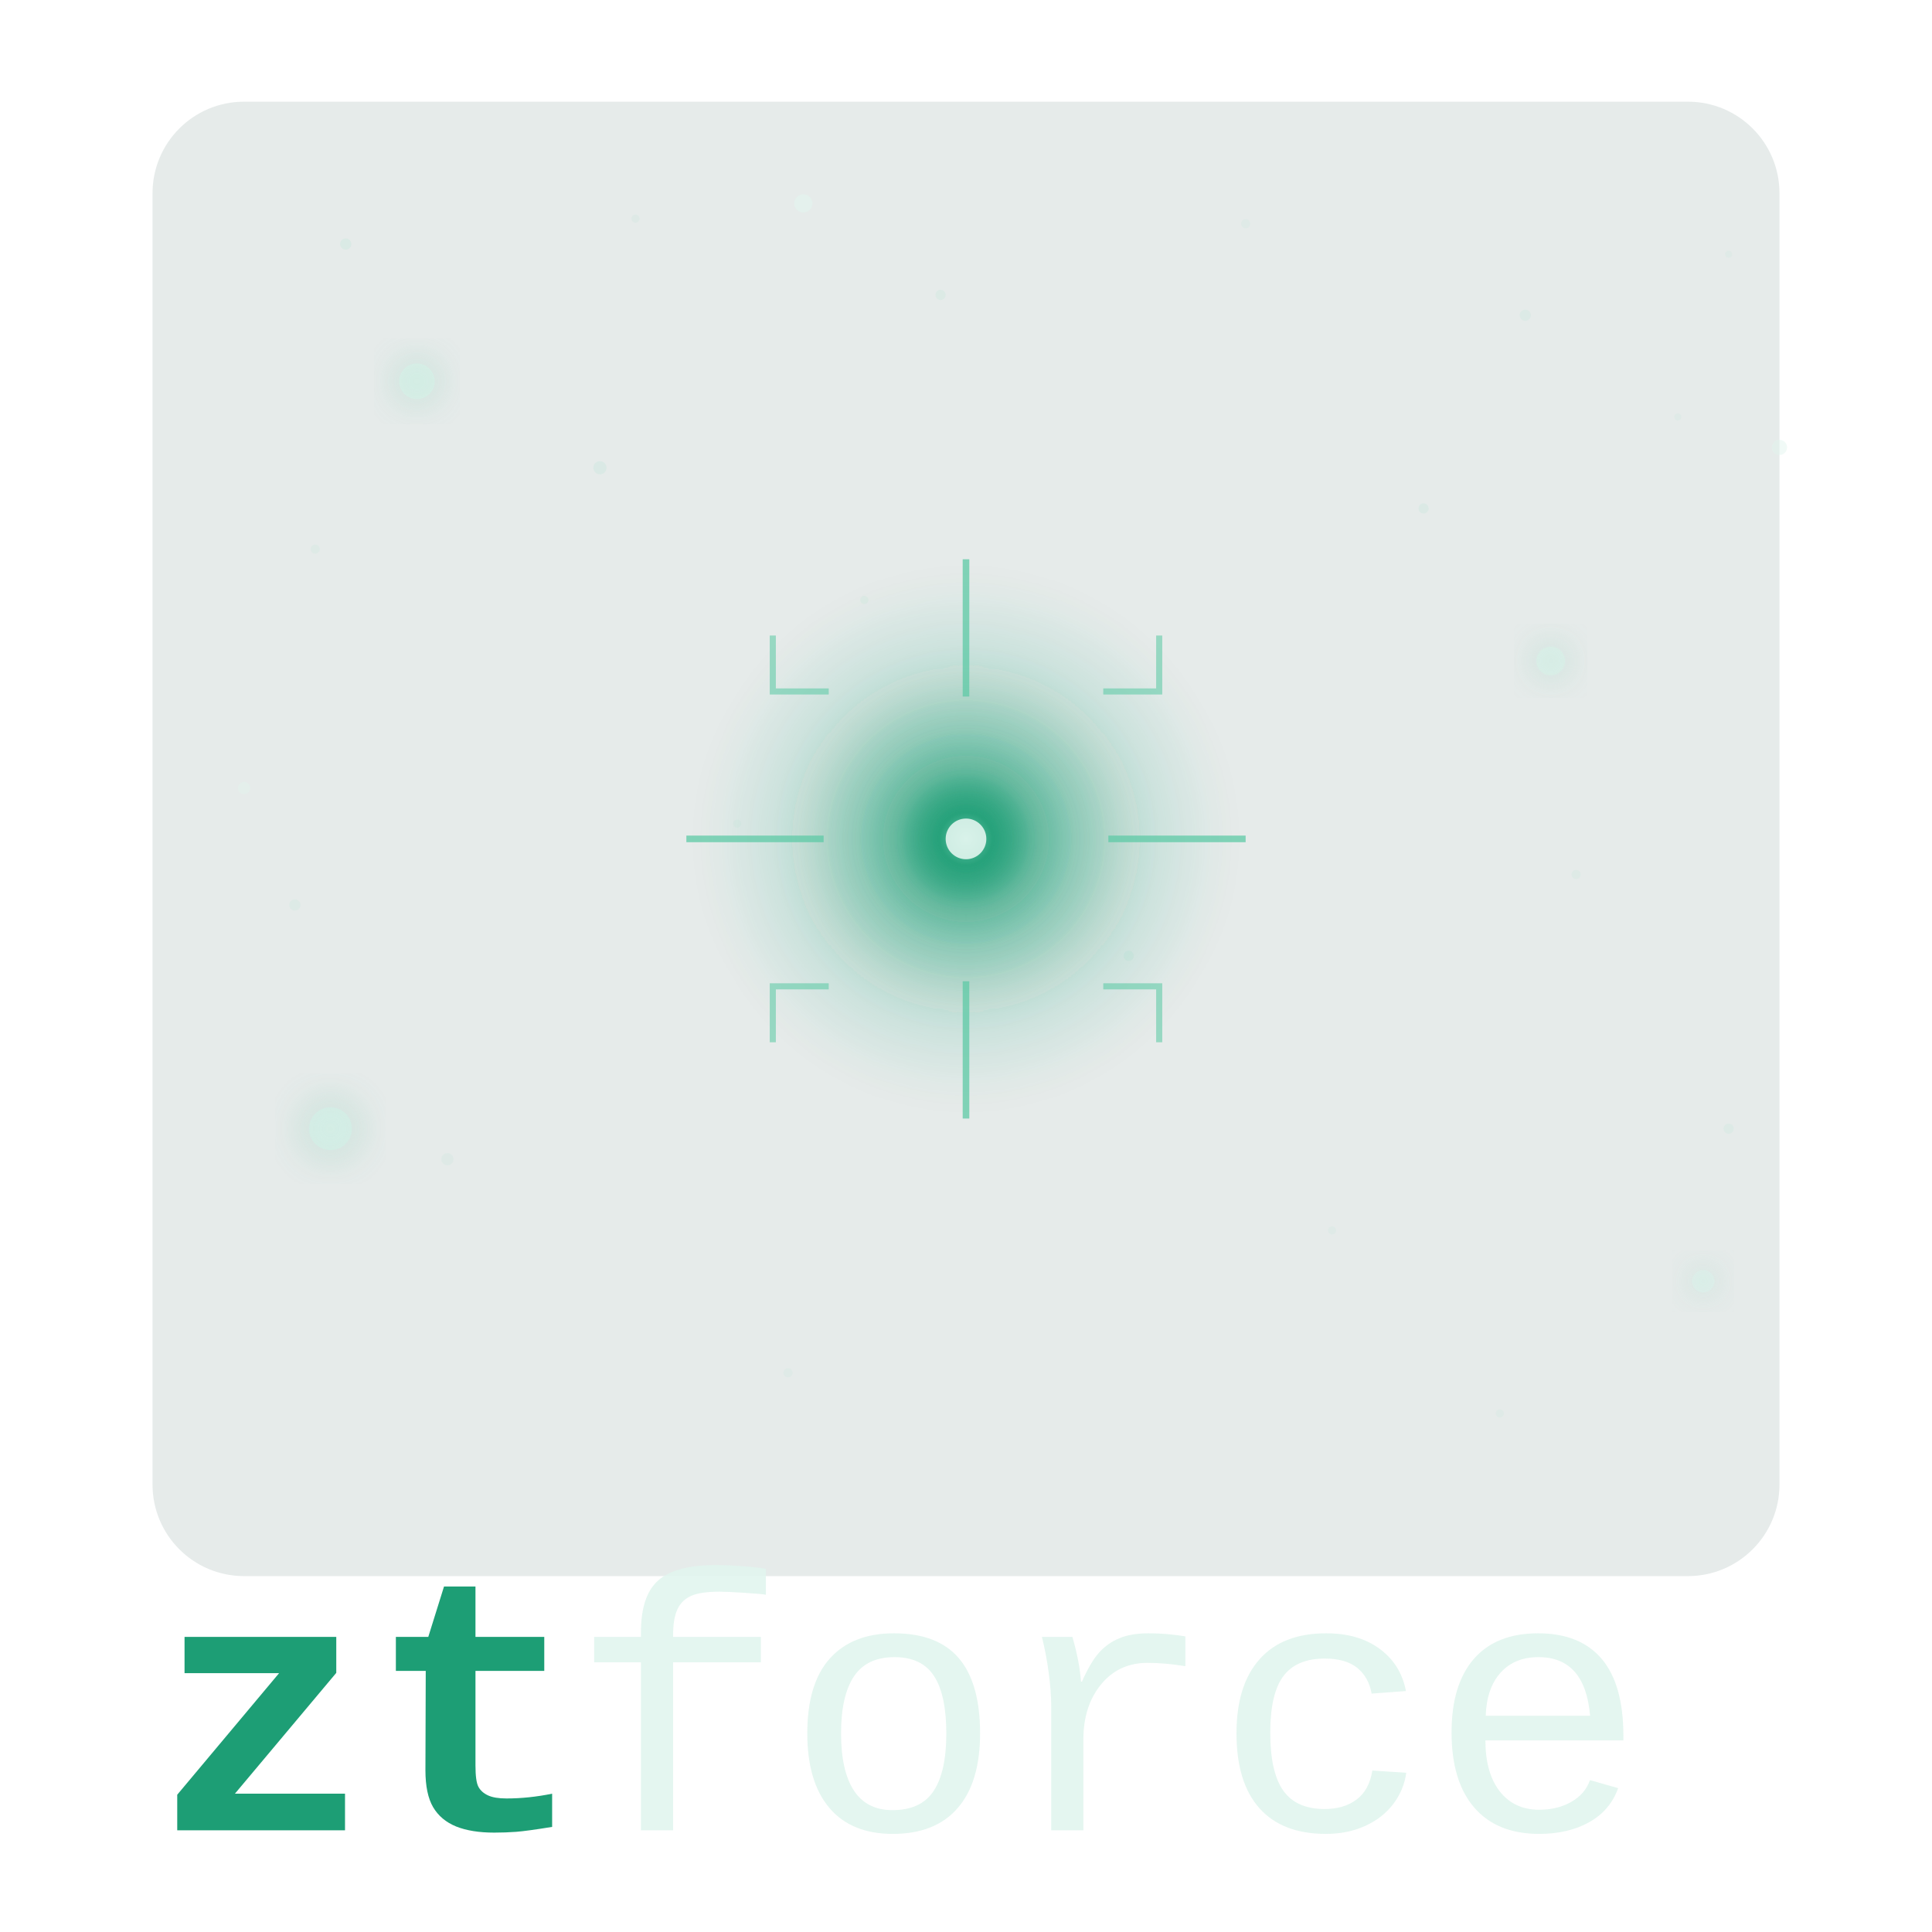
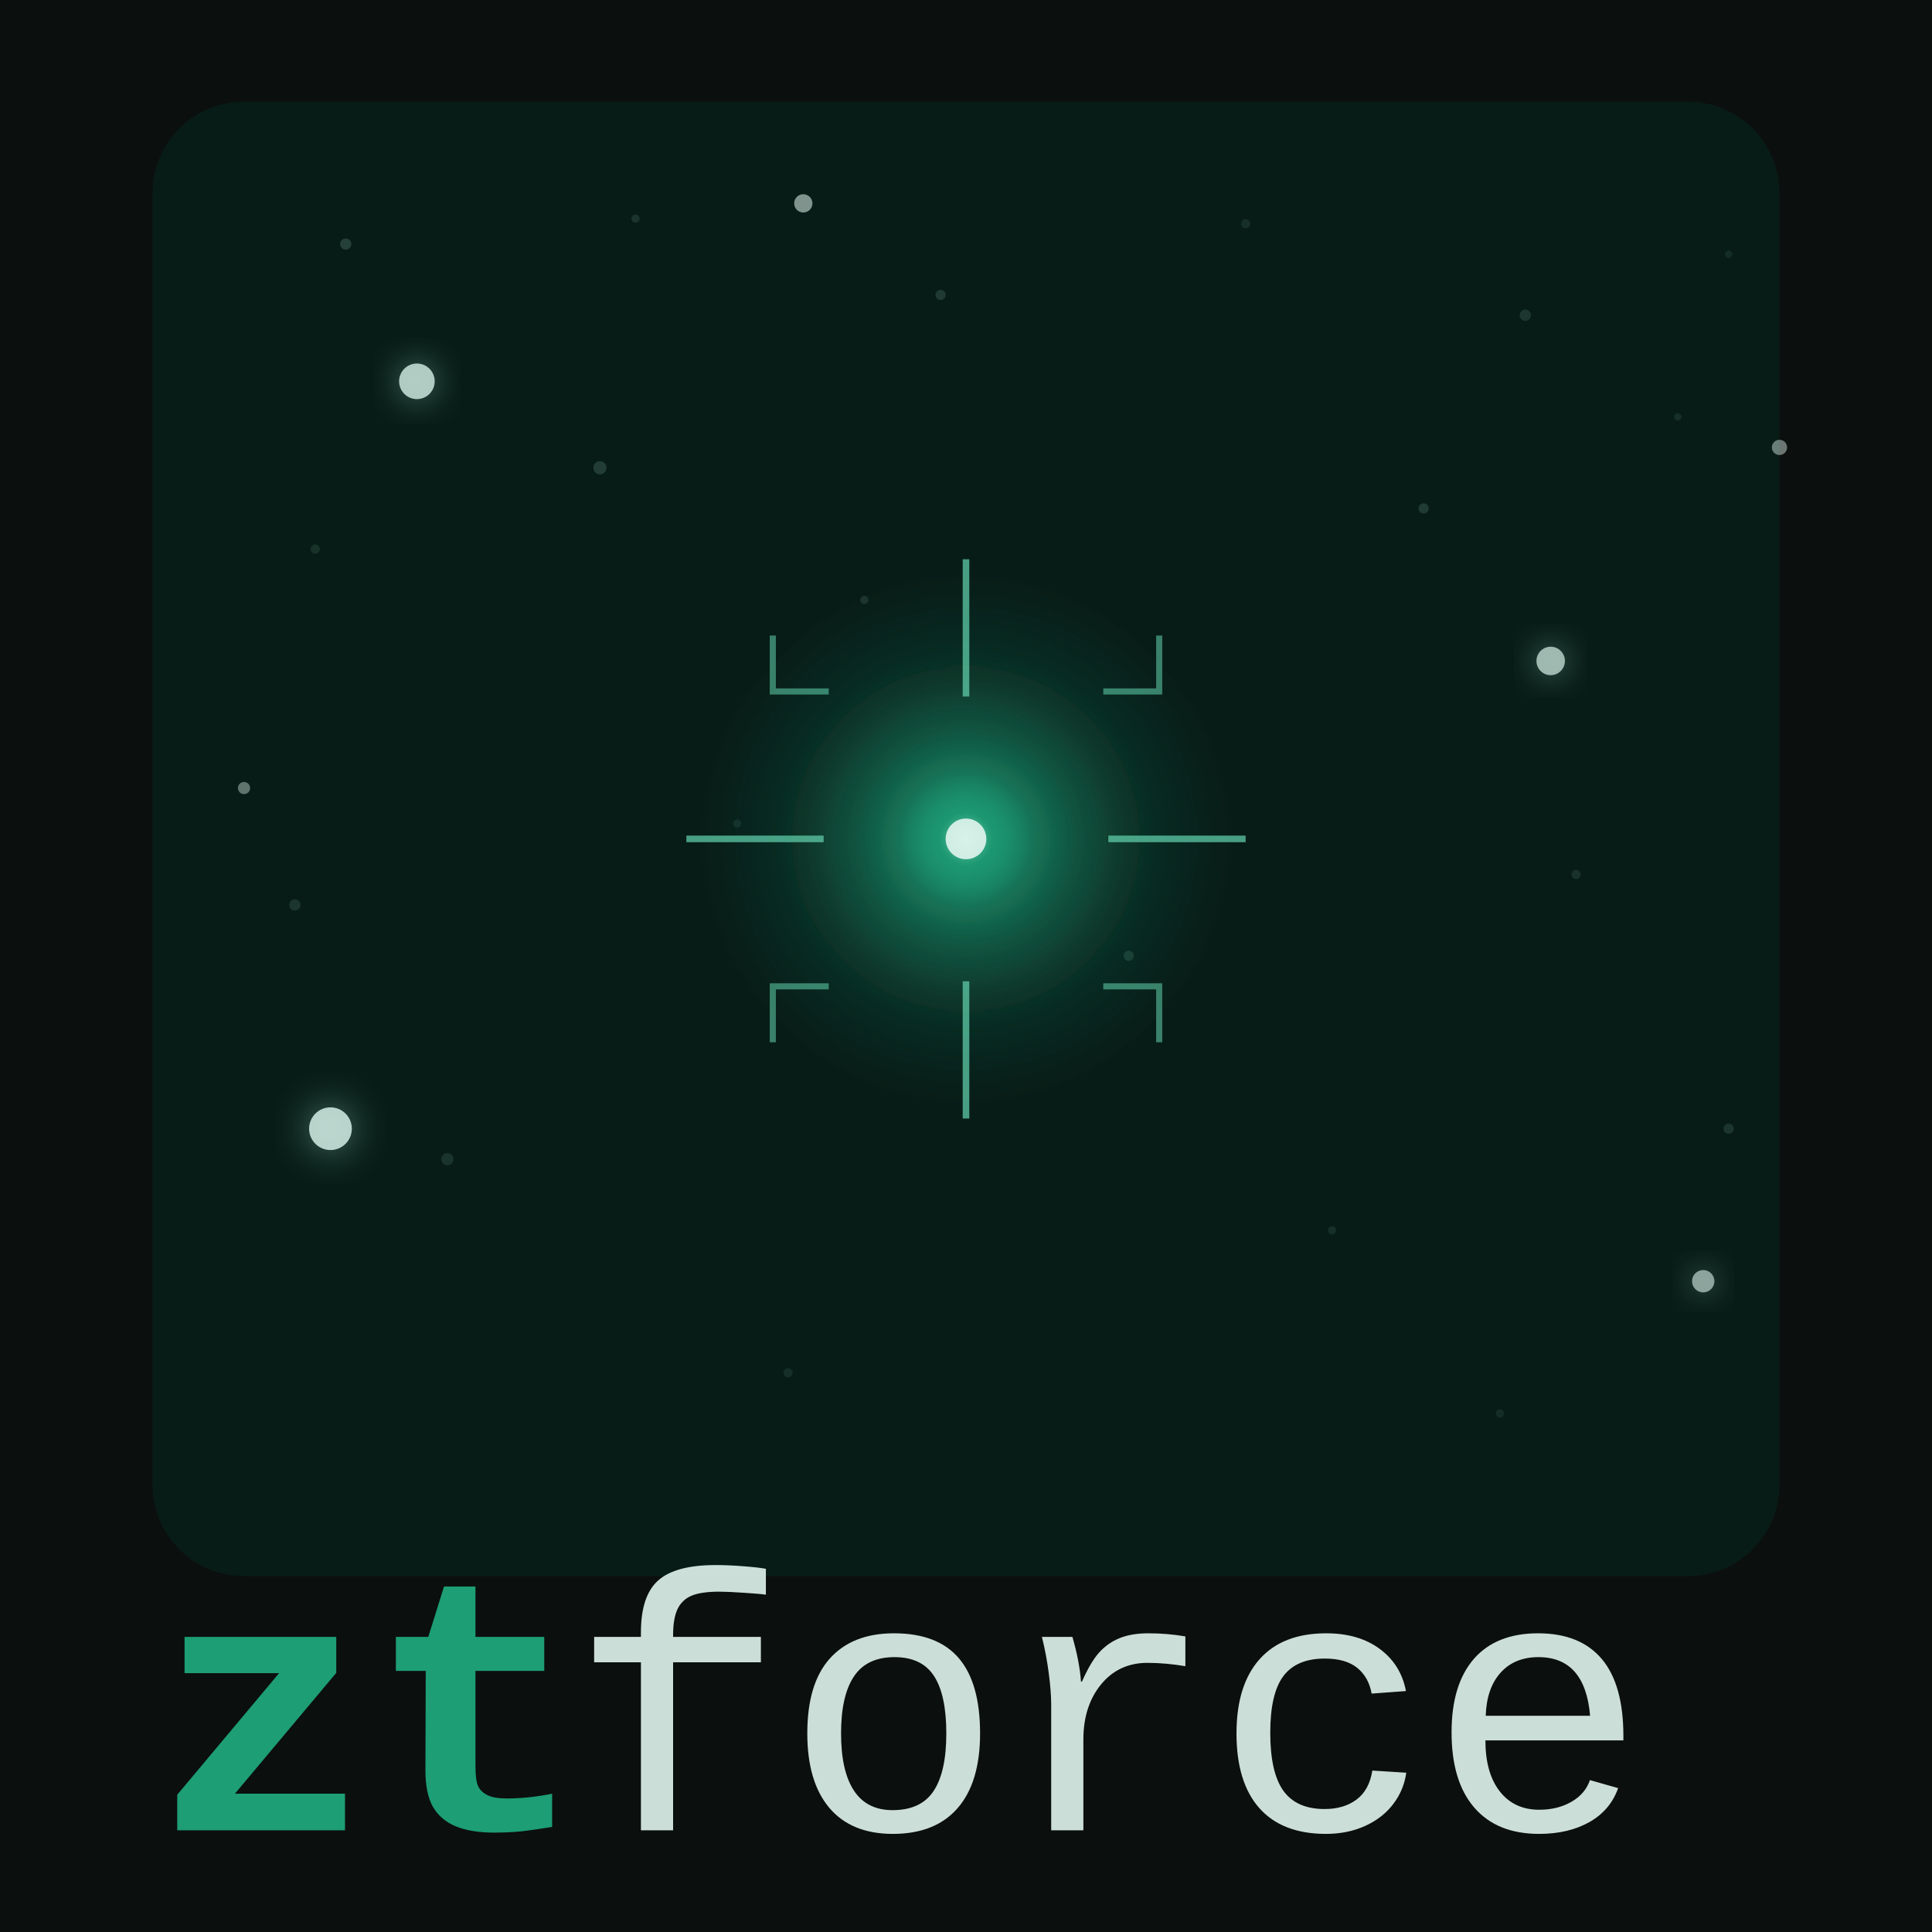
<svg xmlns="http://www.w3.org/2000/svg" width="100%" viewBox="0 0 380 380" role="img" style="">
+   <rect width="380" height="380" fill="#0B0F0D" />
  <defs>
    <radialGradient id="psf" cx="50%" cy="50%" r="50%">
      <stop offset="0%" stop-color="#1D9E75" stop-opacity="0.95" />
      <stop offset="35%" stop-color="#1D9E75" stop-opacity="0.45" />
      <stop offset="70%" stop-color="#1D9E75" stop-opacity="0.12" />
      <stop offset="100%" stop-color="#1D9E75" stop-opacity="0.00" />
    </radialGradient>
    <radialGradient id="psf-core" cx="50%" cy="50%" r="50%">
      <stop offset="0%" stop-color="#9FE1CB" stop-opacity="1.0" />
      <stop offset="40%" stop-color="#1D9E75" stop-opacity="0.7" />
      <stop offset="100%" stop-color="#1D9E75" stop-opacity="0.0" />
    </radialGradient>
    <radialGradient id="star1" cx="50%" cy="50%" r="50%">
      <stop offset="0%" stop-color="#E1F5EE" stop-opacity="1" />
      <stop offset="100%" stop-color="#1D9E75" stop-opacity="0" />
    </radialGradient>
    <filter id="soft-blur">
      <feGaussianBlur stdDeviation="2.5" />
    </filter>
  </defs>
-   <rect x="30" y="20" width="320" height="290" rx="18" fill="#04342C" opacity="0.10" style="fill:rgb(4, 52, 44);stroke:none;color:rgb(255, 255, 255);stroke-width:1px;stroke-linecap:butt;stroke-linejoin:miter;opacity:0.1;font-family:&quot;Anthropic Sans&quot;, -apple-system, &quot;system-ui&quot;, &quot;Segoe UI&quot;, sans-serif;font-size:16px;font-weight:400;text-anchor:start;dominant-baseline:auto" />
+   <rect x="30" y="20" width="320" height="290" rx="18" fill="#04342C" opacity="0.35" style="fill:rgb(4, 52, 44);stroke:none;color:rgb(255, 255, 255);stroke-width:1px;stroke-linecap:butt;stroke-linejoin:miter;opacity:0.35;font-family:&quot;Anthropic Sans&quot;, -apple-system, &quot;system-ui&quot;, &quot;Segoe UI&quot;, sans-serif;font-size:16px;font-weight:400;text-anchor:start;dominant-baseline:auto" />
  <circle cx="68" cy="48" r="1.1" fill="#9FE1CB" opacity="0.18" style="fill:rgb(159, 225, 203);stroke:none;color:rgb(255, 255, 255);stroke-width:1px;stroke-linecap:butt;stroke-linejoin:miter;opacity:0.18;font-family:&quot;Anthropic Sans&quot;, -apple-system, &quot;system-ui&quot;, &quot;Segoe UI&quot;, sans-serif;font-size:16px;font-weight:400;text-anchor:start;dominant-baseline:auto" />
  <circle cx="125" cy="43" r="0.8" fill="#9FE1CB" opacity="0.12" style="fill:rgb(159, 225, 203);stroke:none;color:rgb(255, 255, 255);stroke-width:1px;stroke-linecap:butt;stroke-linejoin:miter;opacity:0.12;font-family:&quot;Anthropic Sans&quot;, -apple-system, &quot;system-ui&quot;, &quot;Segoe UI&quot;, sans-serif;font-size:16px;font-weight:400;text-anchor:start;dominant-baseline:auto" />
  <circle cx="185" cy="58" r="1.0" fill="#9FE1CB" opacity="0.15" style="fill:rgb(159, 225, 203);stroke:none;color:rgb(255, 255, 255);stroke-width:1px;stroke-linecap:butt;stroke-linejoin:miter;opacity:0.15;font-family:&quot;Anthropic Sans&quot;, -apple-system, &quot;system-ui&quot;, &quot;Segoe UI&quot;, sans-serif;font-size:16px;font-weight:400;text-anchor:start;dominant-baseline:auto" />
  <circle cx="245" cy="44" r="0.9" fill="#9FE1CB" opacity="0.10" style="fill:rgb(159, 225, 203);stroke:none;color:rgb(255, 255, 255);stroke-width:1px;stroke-linecap:butt;stroke-linejoin:miter;opacity:0.1;font-family:&quot;Anthropic Sans&quot;, -apple-system, &quot;system-ui&quot;, &quot;Segoe UI&quot;, sans-serif;font-size:16px;font-weight:400;text-anchor:start;dominant-baseline:auto" />
  <circle cx="300" cy="62" r="1.1" fill="#9FE1CB" opacity="0.14" style="fill:rgb(159, 225, 203);stroke:none;color:rgb(255, 255, 255);stroke-width:1px;stroke-linecap:butt;stroke-linejoin:miter;opacity:0.14;font-family:&quot;Anthropic Sans&quot;, -apple-system, &quot;system-ui&quot;, &quot;Segoe UI&quot;, sans-serif;font-size:16px;font-weight:400;text-anchor:start;dominant-baseline:auto" />
  <circle cx="340" cy="50" r="0.7" fill="#9FE1CB" opacity="0.09" style="fill:rgb(159, 225, 203);stroke:none;color:rgb(255, 255, 255);stroke-width:1px;stroke-linecap:butt;stroke-linejoin:miter;opacity:0.09;font-family:&quot;Anthropic Sans&quot;, -apple-system, &quot;system-ui&quot;, &quot;Segoe UI&quot;, sans-serif;font-size:16px;font-weight:400;text-anchor:start;dominant-baseline:auto" />
  <circle cx="62" cy="108" r="0.9" fill="#9FE1CB" opacity="0.11" style="fill:rgb(159, 225, 203);stroke:none;color:rgb(255, 255, 255);stroke-width:1px;stroke-linecap:butt;stroke-linejoin:miter;opacity:0.11;font-family:&quot;Anthropic Sans&quot;, -apple-system, &quot;system-ui&quot;, &quot;Segoe UI&quot;, sans-serif;font-size:16px;font-weight:400;text-anchor:start;dominant-baseline:auto" />
  <circle cx="118" cy="92" r="1.3" fill="#9FE1CB" opacity="0.17" style="fill:rgb(159, 225, 203);stroke:none;color:rgb(255, 255, 255);stroke-width:1px;stroke-linecap:butt;stroke-linejoin:miter;opacity:0.17;font-family:&quot;Anthropic Sans&quot;, -apple-system, &quot;system-ui&quot;, &quot;Segoe UI&quot;, sans-serif;font-size:16px;font-weight:400;text-anchor:start;dominant-baseline:auto" />
  <circle cx="170" cy="118" r="0.8" fill="#9FE1CB" opacity="0.13" style="fill:rgb(159, 225, 203);stroke:none;color:rgb(255, 255, 255);stroke-width:1px;stroke-linecap:butt;stroke-linejoin:miter;opacity:0.13;font-family:&quot;Anthropic Sans&quot;, -apple-system, &quot;system-ui&quot;, &quot;Segoe UI&quot;, sans-serif;font-size:16px;font-weight:400;text-anchor:start;dominant-baseline:auto" />
  <circle cx="280" cy="100" r="1.0" fill="#9FE1CB" opacity="0.16" style="fill:rgb(159, 225, 203);stroke:none;color:rgb(255, 255, 255);stroke-width:1px;stroke-linecap:butt;stroke-linejoin:miter;opacity:0.16;font-family:&quot;Anthropic Sans&quot;, -apple-system, &quot;system-ui&quot;, &quot;Segoe UI&quot;, sans-serif;font-size:16px;font-weight:400;text-anchor:start;dominant-baseline:auto" />
  <circle cx="330" cy="82" r="0.7" fill="#9FE1CB" opacity="0.10" style="fill:rgb(159, 225, 203);stroke:none;color:rgb(255, 255, 255);stroke-width:1px;stroke-linecap:butt;stroke-linejoin:miter;opacity:0.1;font-family:&quot;Anthropic Sans&quot;, -apple-system, &quot;system-ui&quot;, &quot;Segoe UI&quot;, sans-serif;font-size:16px;font-weight:400;text-anchor:start;dominant-baseline:auto" />
  <circle cx="58" cy="178" r="1.1" fill="#9FE1CB" opacity="0.13" style="fill:rgb(159, 225, 203);stroke:none;color:rgb(255, 255, 255);stroke-width:1px;stroke-linecap:butt;stroke-linejoin:miter;opacity:0.13;font-family:&quot;Anthropic Sans&quot;, -apple-system, &quot;system-ui&quot;, &quot;Segoe UI&quot;, sans-serif;font-size:16px;font-weight:400;text-anchor:start;dominant-baseline:auto" />
  <circle cx="145" cy="162" r="0.8" fill="#9FE1CB" opacity="0.09" style="fill:rgb(159, 225, 203);stroke:none;color:rgb(255, 255, 255);stroke-width:1px;stroke-linecap:butt;stroke-linejoin:miter;opacity:0.09;font-family:&quot;Anthropic Sans&quot;, -apple-system, &quot;system-ui&quot;, &quot;Segoe UI&quot;, sans-serif;font-size:16px;font-weight:400;text-anchor:start;dominant-baseline:auto" />
  <circle cx="222" cy="188" r="1.0" fill="#9FE1CB" opacity="0.14" style="fill:rgb(159, 225, 203);stroke:none;color:rgb(255, 255, 255);stroke-width:1px;stroke-linecap:butt;stroke-linejoin:miter;opacity:0.14;font-family:&quot;Anthropic Sans&quot;, -apple-system, &quot;system-ui&quot;, &quot;Segoe UI&quot;, sans-serif;font-size:16px;font-weight:400;text-anchor:start;dominant-baseline:auto" />
  <circle cx="310" cy="172" r="0.9" fill="#9FE1CB" opacity="0.11" style="fill:rgb(159, 225, 203);stroke:none;color:rgb(255, 255, 255);stroke-width:1px;stroke-linecap:butt;stroke-linejoin:miter;opacity:0.11;font-family:&quot;Anthropic Sans&quot;, -apple-system, &quot;system-ui&quot;, &quot;Segoe UI&quot;, sans-serif;font-size:16px;font-weight:400;text-anchor:start;dominant-baseline:auto" />
  <circle cx="88" cy="228" r="1.2" fill="#9FE1CB" opacity="0.12" style="fill:rgb(159, 225, 203);stroke:none;color:rgb(255, 255, 255);stroke-width:1px;stroke-linecap:butt;stroke-linejoin:miter;opacity:0.12;font-family:&quot;Anthropic Sans&quot;, -apple-system, &quot;system-ui&quot;, &quot;Segoe UI&quot;, sans-serif;font-size:16px;font-weight:400;text-anchor:start;dominant-baseline:auto" />
  <circle cx="262" cy="242" r="0.8" fill="#9FE1CB" opacity="0.10" style="fill:rgb(159, 225, 203);stroke:none;color:rgb(255, 255, 255);stroke-width:1px;stroke-linecap:butt;stroke-linejoin:miter;opacity:0.1;font-family:&quot;Anthropic Sans&quot;, -apple-system, &quot;system-ui&quot;, &quot;Segoe UI&quot;, sans-serif;font-size:16px;font-weight:400;text-anchor:start;dominant-baseline:auto" />
  <circle cx="340" cy="222" r="1.0" fill="#9FE1CB" opacity="0.13" style="fill:rgb(159, 225, 203);stroke:none;color:rgb(255, 255, 255);stroke-width:1px;stroke-linecap:butt;stroke-linejoin:miter;opacity:0.13;font-family:&quot;Anthropic Sans&quot;, -apple-system, &quot;system-ui&quot;, &quot;Segoe UI&quot;, sans-serif;font-size:16px;font-weight:400;text-anchor:start;dominant-baseline:auto" />
  <circle cx="155" cy="270" r="0.9" fill="#9FE1CB" opacity="0.10" style="fill:rgb(159, 225, 203);stroke:none;color:rgb(255, 255, 255);stroke-width:1px;stroke-linecap:butt;stroke-linejoin:miter;opacity:0.1;font-family:&quot;Anthropic Sans&quot;, -apple-system, &quot;system-ui&quot;, &quot;Segoe UI&quot;, sans-serif;font-size:16px;font-weight:400;text-anchor:start;dominant-baseline:auto" />
  <circle cx="295" cy="278" r="0.8" fill="#9FE1CB" opacity="0.09" style="fill:rgb(159, 225, 203);stroke:none;color:rgb(255, 255, 255);stroke-width:1px;stroke-linecap:butt;stroke-linejoin:miter;opacity:0.09;font-family:&quot;Anthropic Sans&quot;, -apple-system, &quot;system-ui&quot;, &quot;Segoe UI&quot;, sans-serif;font-size:16px;font-weight:400;text-anchor:start;dominant-baseline:auto" />
  <circle cx="82" cy="75" r="3.5" fill="#E1F5EE" opacity="0.80" style="fill:rgb(225, 245, 238);stroke:none;color:rgb(255, 255, 255);stroke-width:1px;stroke-linecap:butt;stroke-linejoin:miter;opacity:0.8;font-family:&quot;Anthropic Sans&quot;, -apple-system, &quot;system-ui&quot;, &quot;Segoe UI&quot;, sans-serif;font-size:16px;font-weight:400;text-anchor:start;dominant-baseline:auto" />
  <circle cx="82" cy="75" r="7.0" fill="url(#star1)" opacity="0.40" filter="url(#soft-blur)" style="stroke:none;color:rgb(255, 255, 255);stroke-width:1px;stroke-linecap:butt;stroke-linejoin:miter;opacity:0.4;font-family:&quot;Anthropic Sans&quot;, -apple-system, &quot;system-ui&quot;, &quot;Segoe UI&quot;, sans-serif;font-size:16px;font-weight:400;text-anchor:start;dominant-baseline:auto" />
  <circle cx="305" cy="130" r="2.8" fill="#E1F5EE" opacity="0.70" style="fill:rgb(225, 245, 238);stroke:none;color:rgb(255, 255, 255);stroke-width:1px;stroke-linecap:butt;stroke-linejoin:miter;opacity:0.7;font-family:&quot;Anthropic Sans&quot;, -apple-system, &quot;system-ui&quot;, &quot;Segoe UI&quot;, sans-serif;font-size:16px;font-weight:400;text-anchor:start;dominant-baseline:auto" />
  <circle cx="305" cy="130" r="6.0" fill="url(#star1)" opacity="0.35" filter="url(#soft-blur)" style="stroke:none;color:rgb(255, 255, 255);stroke-width:1px;stroke-linecap:butt;stroke-linejoin:miter;opacity:0.35;font-family:&quot;Anthropic Sans&quot;, -apple-system, &quot;system-ui&quot;, &quot;Segoe UI&quot;, sans-serif;font-size:16px;font-weight:400;text-anchor:start;dominant-baseline:auto" />
  <circle cx="65" cy="222" r="4.2" fill="#E1F5EE" opacity="0.85" style="fill:rgb(225, 245, 238);stroke:none;color:rgb(255, 255, 255);stroke-width:1px;stroke-linecap:butt;stroke-linejoin:miter;opacity:0.85;font-family:&quot;Anthropic Sans&quot;, -apple-system, &quot;system-ui&quot;, &quot;Segoe UI&quot;, sans-serif;font-size:16px;font-weight:400;text-anchor:start;dominant-baseline:auto" />
  <circle cx="65" cy="222" r="9.0" fill="url(#star1)" opacity="0.38" filter="url(#soft-blur)" style="stroke:none;color:rgb(255, 255, 255);stroke-width:1px;stroke-linecap:butt;stroke-linejoin:miter;opacity:0.38;font-family:&quot;Anthropic Sans&quot;, -apple-system, &quot;system-ui&quot;, &quot;Segoe UI&quot;, sans-serif;font-size:16px;font-weight:400;text-anchor:start;dominant-baseline:auto" />
  <circle cx="335" cy="252" r="2.2" fill="#E1F5EE" opacity="0.60" style="fill:rgb(225, 245, 238);stroke:none;color:rgb(255, 255, 255);stroke-width:1px;stroke-linecap:butt;stroke-linejoin:miter;opacity:0.6;font-family:&quot;Anthropic Sans&quot;, -apple-system, &quot;system-ui&quot;, &quot;Segoe UI&quot;, sans-serif;font-size:16px;font-weight:400;text-anchor:start;dominant-baseline:auto" />
  <circle cx="335" cy="252" r="5.0" fill="url(#star1)" opacity="0.28" filter="url(#soft-blur)" style="stroke:none;color:rgb(255, 255, 255);stroke-width:1px;stroke-linecap:butt;stroke-linejoin:miter;opacity:0.28;font-family:&quot;Anthropic Sans&quot;, -apple-system, &quot;system-ui&quot;, &quot;Segoe UI&quot;, sans-serif;font-size:16px;font-weight:400;text-anchor:start;dominant-baseline:auto" />
  <circle cx="158" cy="40" r="1.8" fill="#E1F5EE" opacity="0.55" style="fill:rgb(225, 245, 238);stroke:none;color:rgb(255, 255, 255);stroke-width:1px;stroke-linecap:butt;stroke-linejoin:miter;opacity:0.55;font-family:&quot;Anthropic Sans&quot;, -apple-system, &quot;system-ui&quot;, &quot;Segoe UI&quot;, sans-serif;font-size:16px;font-weight:400;text-anchor:start;dominant-baseline:auto" />
  <circle cx="350" cy="88" r="1.5" fill="#E1F5EE" opacity="0.45" style="fill:rgb(225, 245, 238);stroke:none;color:rgb(255, 255, 255);stroke-width:1px;stroke-linecap:butt;stroke-linejoin:miter;opacity:0.45;font-family:&quot;Anthropic Sans&quot;, -apple-system, &quot;system-ui&quot;, &quot;Segoe UI&quot;, sans-serif;font-size:16px;font-weight:400;text-anchor:start;dominant-baseline:auto" />
  <circle cx="48" cy="155" r="1.2" fill="#E1F5EE" opacity="0.40" style="fill:rgb(225, 245, 238);stroke:none;color:rgb(255, 255, 255);stroke-width:1px;stroke-linecap:butt;stroke-linejoin:miter;opacity:0.4;font-family:&quot;Anthropic Sans&quot;, -apple-system, &quot;system-ui&quot;, &quot;Segoe UI&quot;, sans-serif;font-size:16px;font-weight:400;text-anchor:start;dominant-baseline:auto" />
  <circle cx="190" cy="165" r="52" fill="url(#psf)" filter="url(#soft-blur)" style="stroke:none;color:rgb(255, 255, 255);stroke-width:1px;stroke-linecap:butt;stroke-linejoin:miter;opacity:1;font-family:&quot;Anthropic Sans&quot;, -apple-system, &quot;system-ui&quot;, &quot;Segoe UI&quot;, sans-serif;font-size:16px;font-weight:400;text-anchor:start;dominant-baseline:auto" />
  <circle cx="190" cy="165" r="30" fill="url(#psf)" opacity="0.6" style="stroke:none;color:rgb(255, 255, 255);stroke-width:1px;stroke-linecap:butt;stroke-linejoin:miter;opacity:0.6;font-family:&quot;Anthropic Sans&quot;, -apple-system, &quot;system-ui&quot;, &quot;Segoe UI&quot;, sans-serif;font-size:16px;font-weight:400;text-anchor:start;dominant-baseline:auto" />
  <circle cx="190" cy="165" r="13" fill="url(#psf-core)" opacity="0.85" style="stroke:none;color:rgb(255, 255, 255);stroke-width:1px;stroke-linecap:butt;stroke-linejoin:miter;opacity:0.85;font-family:&quot;Anthropic Sans&quot;, -apple-system, &quot;system-ui&quot;, &quot;Segoe UI&quot;, sans-serif;font-size:16px;font-weight:400;text-anchor:start;dominant-baseline:auto" />
  <circle cx="190" cy="165" r="4" fill="#E1F5EE" opacity="0.90" style="fill:rgb(225, 245, 238);stroke:none;color:rgb(255, 255, 255);stroke-width:1px;stroke-linecap:butt;stroke-linejoin:miter;opacity:0.9;font-family:&quot;Anthropic Sans&quot;, -apple-system, &quot;system-ui&quot;, &quot;Segoe UI&quot;, sans-serif;font-size:16px;font-weight:400;text-anchor:start;dominant-baseline:auto" />
  <line x1="135" y1="165" x2="162" y2="165" stroke="#5DCAA5" stroke-width="1.3" opacity="0.75" style="fill:rgb(0, 0, 0);stroke:rgb(93, 202, 165);color:rgb(255, 255, 255);stroke-width:1.3px;stroke-linecap:butt;stroke-linejoin:miter;opacity:0.75;font-family:&quot;Anthropic Sans&quot;, -apple-system, &quot;system-ui&quot;, &quot;Segoe UI&quot;, sans-serif;font-size:16px;font-weight:400;text-anchor:start;dominant-baseline:auto" />
  <line x1="218" y1="165" x2="245" y2="165" stroke="#5DCAA5" stroke-width="1.3" opacity="0.75" style="fill:rgb(0, 0, 0);stroke:rgb(93, 202, 165);color:rgb(255, 255, 255);stroke-width:1.3px;stroke-linecap:butt;stroke-linejoin:miter;opacity:0.75;font-family:&quot;Anthropic Sans&quot;, -apple-system, &quot;system-ui&quot;, &quot;Segoe UI&quot;, sans-serif;font-size:16px;font-weight:400;text-anchor:start;dominant-baseline:auto" />
  <line x1="190" y1="110" x2="190" y2="137" stroke="#5DCAA5" stroke-width="1.3" opacity="0.75" style="fill:rgb(0, 0, 0);stroke:rgb(93, 202, 165);color:rgb(255, 255, 255);stroke-width:1.3px;stroke-linecap:butt;stroke-linejoin:miter;opacity:0.75;font-family:&quot;Anthropic Sans&quot;, -apple-system, &quot;system-ui&quot;, &quot;Segoe UI&quot;, sans-serif;font-size:16px;font-weight:400;text-anchor:start;dominant-baseline:auto" />
  <line x1="190" y1="193" x2="190" y2="220" stroke="#5DCAA5" stroke-width="1.3" opacity="0.75" style="fill:rgb(0, 0, 0);stroke:rgb(93, 202, 165);color:rgb(255, 255, 255);stroke-width:1.3px;stroke-linecap:butt;stroke-linejoin:miter;opacity:0.75;font-family:&quot;Anthropic Sans&quot;, -apple-system, &quot;system-ui&quot;, &quot;Segoe UI&quot;, sans-serif;font-size:16px;font-weight:400;text-anchor:start;dominant-baseline:auto" />
  <path d="M152 125 L152 136 L163 136" stroke="#5DCAA5" stroke-width="1.2" fill="none" opacity="0.58" style="fill:none;stroke:rgb(93, 202, 165);color:rgb(255, 255, 255);stroke-width:1.2px;stroke-linecap:butt;stroke-linejoin:miter;opacity:0.58;font-family:&quot;Anthropic Sans&quot;, -apple-system, &quot;system-ui&quot;, &quot;Segoe UI&quot;, sans-serif;font-size:16px;font-weight:400;text-anchor:start;dominant-baseline:auto" />
  <path d="M228 125 L228 136 L217 136" stroke="#5DCAA5" stroke-width="1.2" fill="none" opacity="0.58" style="fill:none;stroke:rgb(93, 202, 165);color:rgb(255, 255, 255);stroke-width:1.2px;stroke-linecap:butt;stroke-linejoin:miter;opacity:0.58;font-family:&quot;Anthropic Sans&quot;, -apple-system, &quot;system-ui&quot;, &quot;Segoe UI&quot;, sans-serif;font-size:16px;font-weight:400;text-anchor:start;dominant-baseline:auto" />
  <path d="M152 205 L152 194 L163 194" stroke="#5DCAA5" stroke-width="1.2" fill="none" opacity="0.58" style="fill:none;stroke:rgb(93, 202, 165);color:rgb(255, 255, 255);stroke-width:1.2px;stroke-linecap:butt;stroke-linejoin:miter;opacity:0.58;font-family:&quot;Anthropic Sans&quot;, -apple-system, &quot;system-ui&quot;, &quot;Segoe UI&quot;, sans-serif;font-size:16px;font-weight:400;text-anchor:start;dominant-baseline:auto" />
  <path d="M228 205 L228 194 L217 194" stroke="#5DCAA5" stroke-width="1.2" fill="none" opacity="0.58" style="fill:none;stroke:rgb(93, 202, 165);color:rgb(255, 255, 255);stroke-width:1.2px;stroke-linecap:butt;stroke-linejoin:miter;opacity:0.58;font-family:&quot;Anthropic Sans&quot;, -apple-system, &quot;system-ui&quot;, &quot;Segoe UI&quot;, sans-serif;font-size:16px;font-weight:400;text-anchor:start;dominant-baseline:auto" />
  <text x="30" y="360" font-size="72" font-weight="700" font-family="'Courier New', monospace" letter-spacing="-1" fill="#1D9E75" style="fill:rgb(29, 158, 117);stroke:none;color:rgb(255, 255, 255);stroke-width:1px;stroke-linecap:butt;stroke-linejoin:miter;opacity:1;font-family:&quot;Courier New&quot;, monospace;font-size:72px;font-weight:700;text-anchor:start;dominant-baseline:auto">zt</text>
  <text x="112" y="360" font-size="72" font-weight="300" font-family="'Courier New', monospace" letter-spacing="-1" fill="#E1F5EE" opacity="0.90" style="fill:rgb(225, 245, 238);stroke:none;color:rgb(255, 255, 255);stroke-width:1px;stroke-linecap:butt;stroke-linejoin:miter;opacity:0.9;font-family:&quot;Courier New&quot;, monospace;font-size:72px;font-weight:300;text-anchor:start;dominant-baseline:auto">force</text>
</svg>
